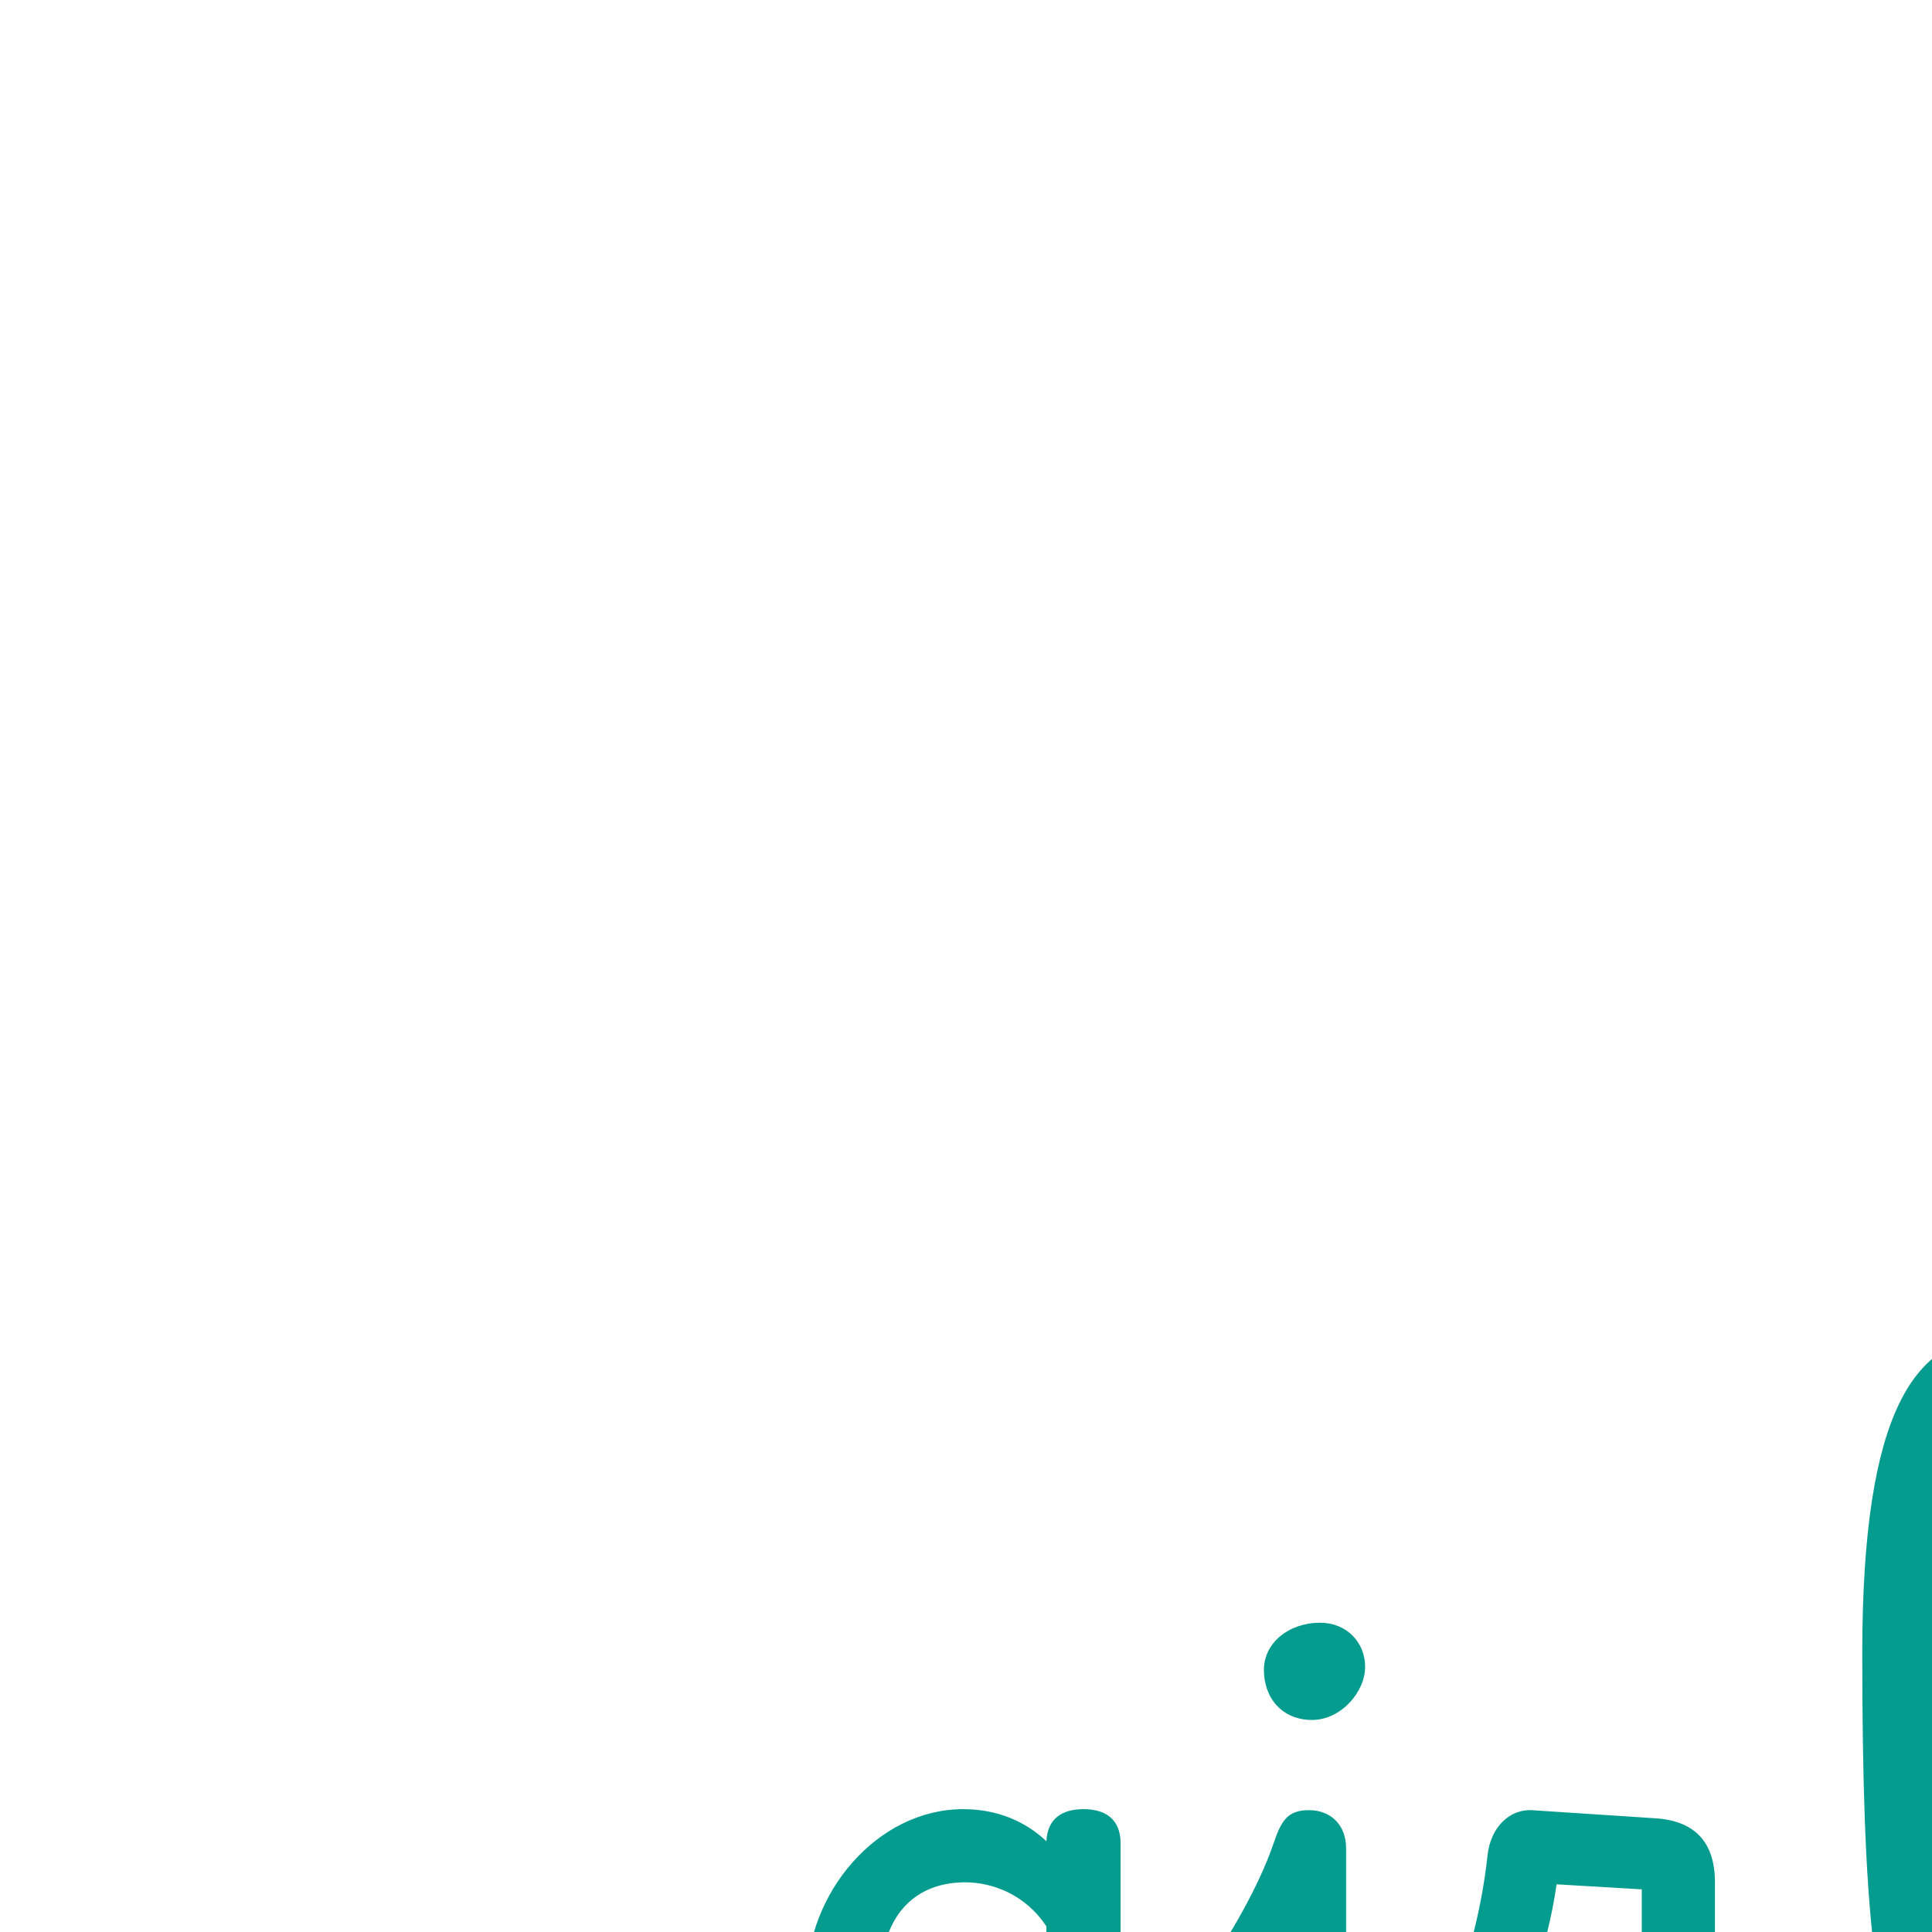
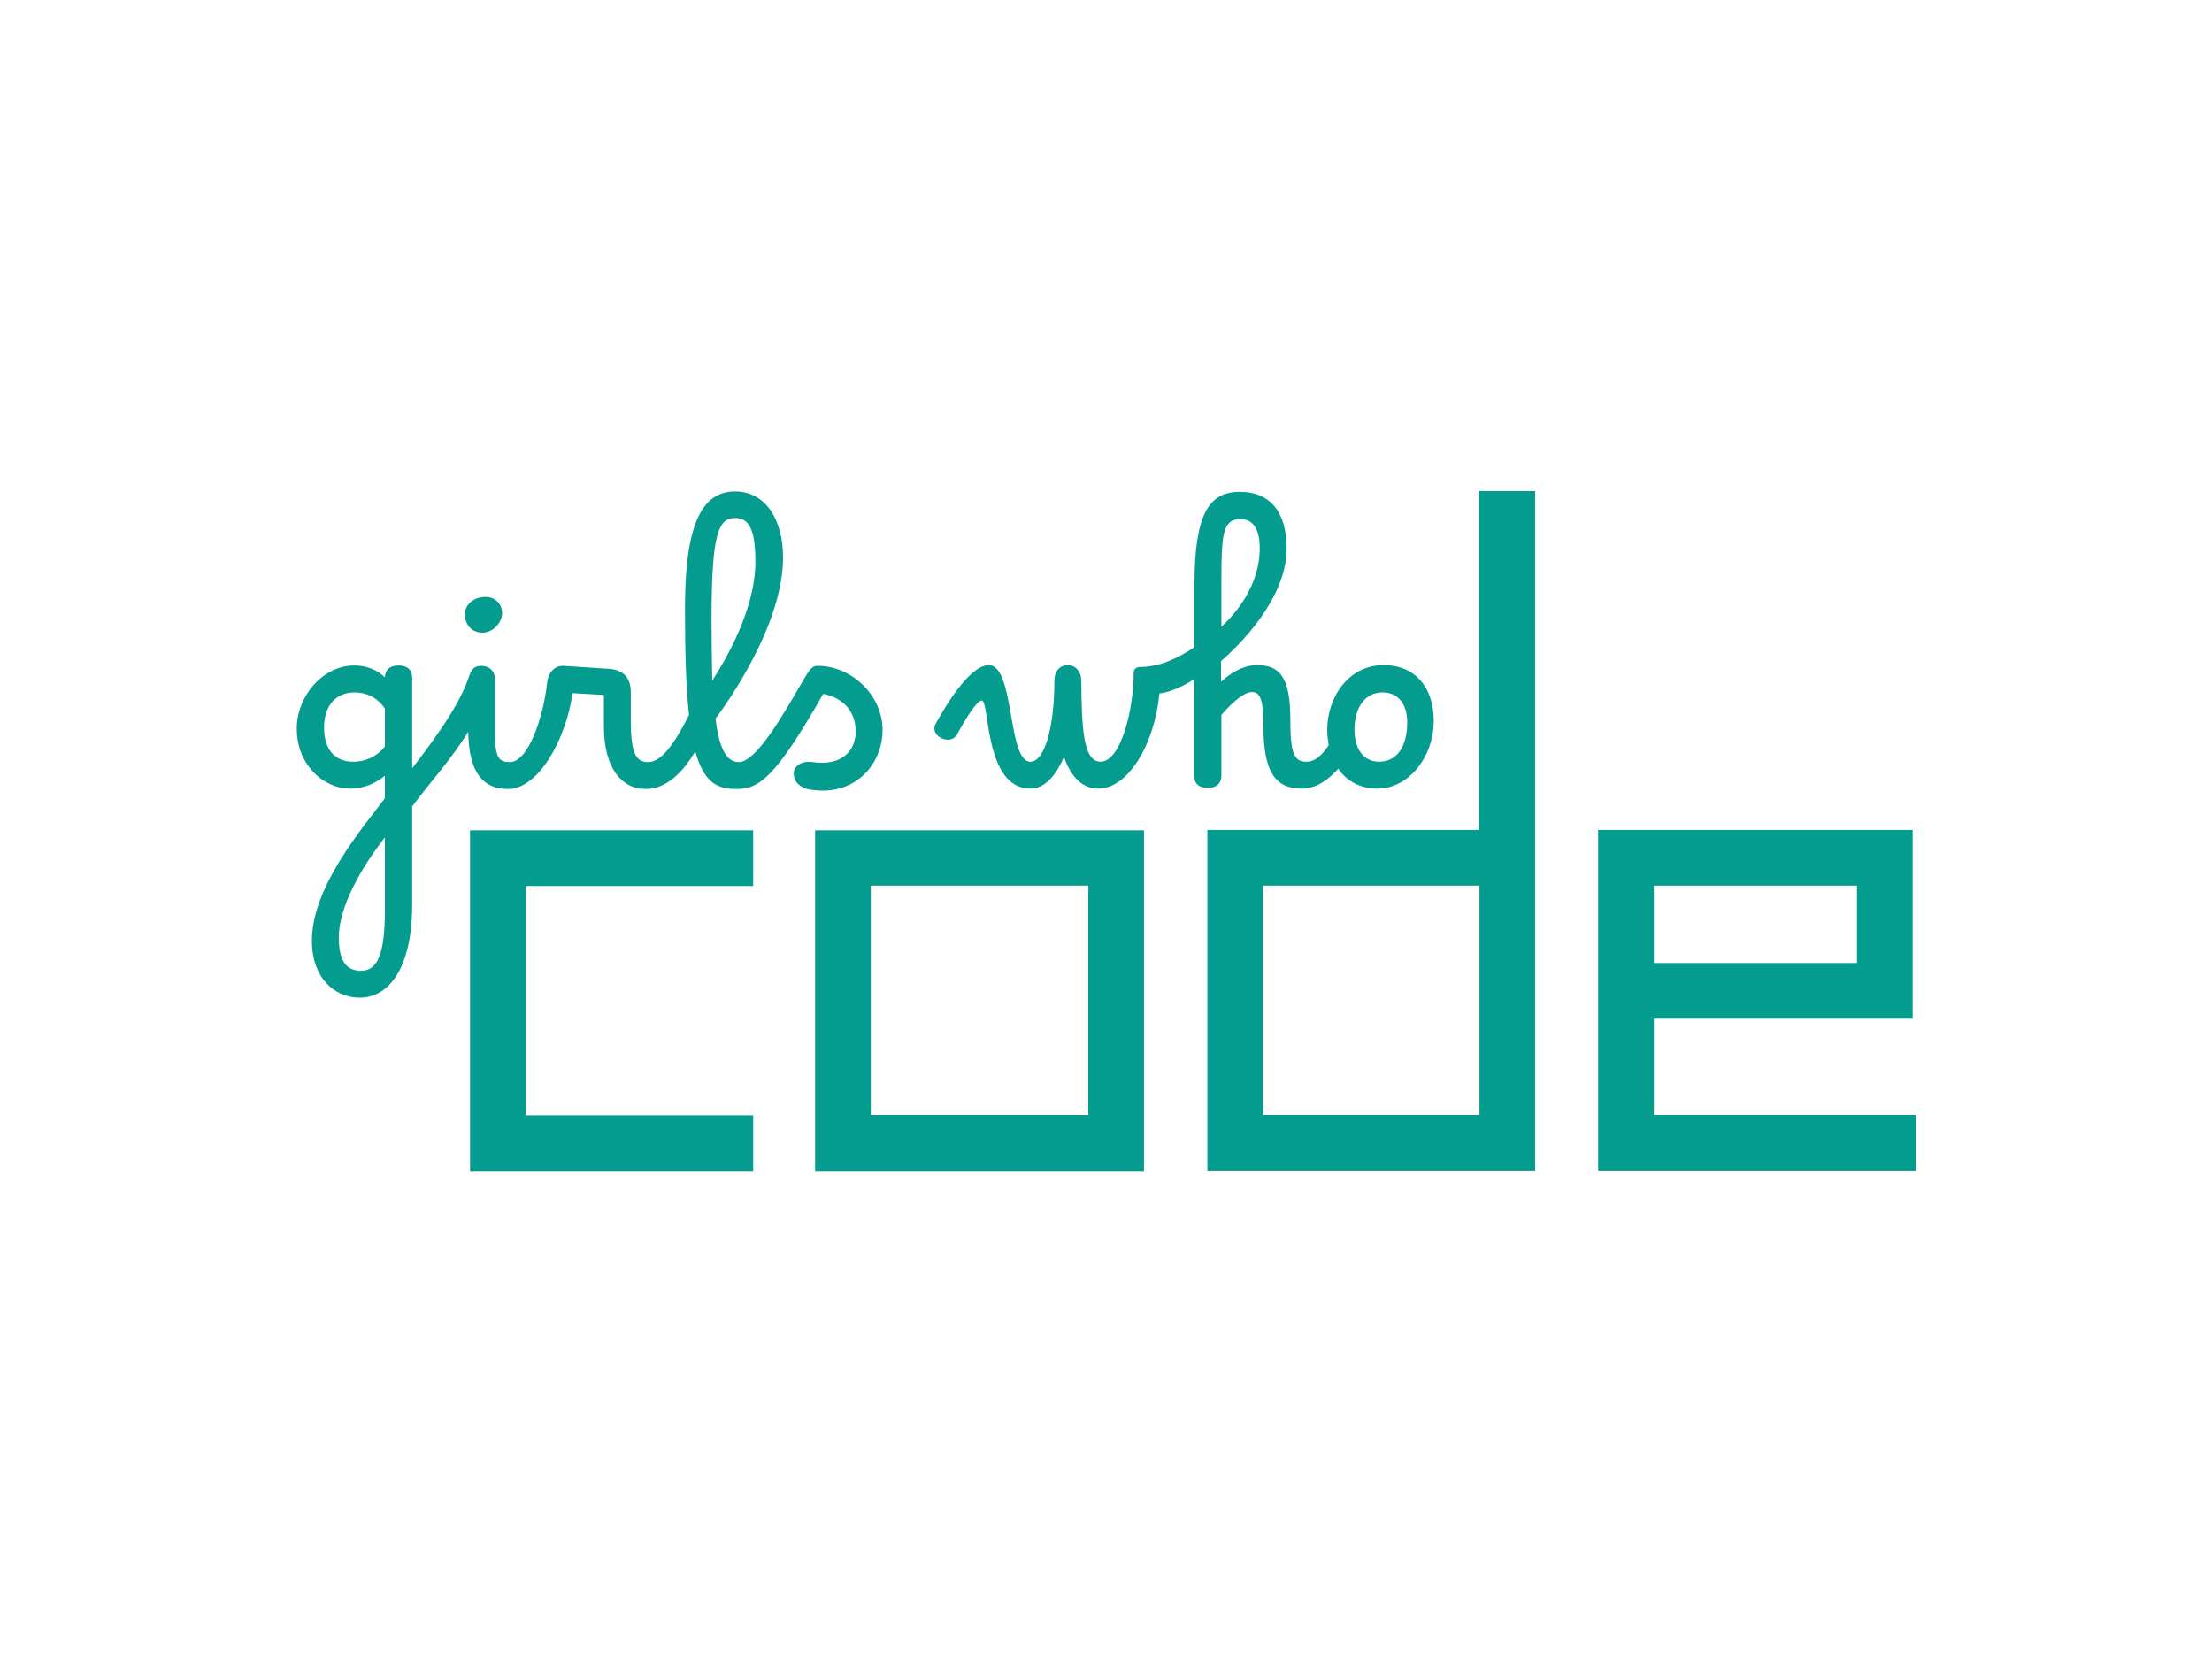
- <svg xmlns="http://www.w3.org/2000/svg" version="1.0" id="katman_1" x="0px" y="0px" viewBox="0 0 192.756 192.756" style="enable-background:new 0 0 192.756 192.756;" xml:space="preserve" width="2500" height="2500">
+ <svg xmlns="http://www.w3.org/2000/svg" version="1.0" id="katman_1" x="0px" y="0px" viewBox="0 0 600 450" style="enable-background:new 0 0 600 450;" xml:space="preserve">
  <style type="text/css">
	.st0{fill-rule:evenodd;clip-rule:evenodd;fill:#059C90;}
</style>
  <g id="Symbols">
    <g id="Nav_x2F_Inactive">
      <g id="Header">
        <g id="Nav">
          <g id="Group" transform="translate(0, 0)">
            <path id="Fill-1" class="st0" d="M342.6,302.4h58.7v-62.2h-58.7V302.4z M401.1,225.1h-73.6v92.4h88.9V133.2h-15.3V225.1z        M127.5,317.6h76.8v-15.1h-61.7v-62.2h61.7v-15.1h-76.8V317.6z M236.2,302.4h59v-62.2h-59V302.4z M221.1,317.6h89.2v-92.4       h-89.2V317.6z M448.6,261.2h55.1v-21h-55.1V261.2z M448.6,302.4v-26.1h70.2v-51.2h-85.3v92.4h86.2v-15.1H448.6L448.6,302.4z" />
            <path id="Fill-2" class="st0" d="M367.4,197.9c0,5.9,3,8.7,6.6,8.7c4.9,0,7.7-4,7.7-10.8c0-4.6-2.3-8-6.7-8       C370.5,187.8,367.4,191.6,367.4,197.9z M331.3,170c3.5-3.2,10.4-10.9,10.4-21.3c0-4.6-1.4-7.9-5.3-7.9c-4.7,0-5.1,4.1-5.1,16.6       V170z M298.5,206.6c5.5,0,9-14,9-24.1c0-1.2,0.9-1.6,1.9-1.6c4.8,0,9.8-2.1,14.6-5.4v-16.9c0-19.3,4-25.2,12.3-25.2       c8.1,0,12.7,5.3,12.7,15.4c0,13.6-12.9,26.3-17.8,30.5v5.6c2.2-2,5.7-4.5,9.8-4.5c6.2,0,9,3.4,9,14.7c0,9.3,1,11.5,4.4,11.5       c2.4,0,4.4-2,6-4.5c-0.2-1.3-0.4-2.7-0.4-4.1c0-8.9,5.8-17.6,15.3-17.6c8.6,0,13.6,6.1,13.6,15.1c0,9.7-6.7,18.4-15.3,18.4       c-4.6,0-8.3-2-10.6-5.4c-2.5,2.8-5.8,5.4-9.9,5.4c-7.3,0-10.4-4.7-10.4-17c0-7.2-0.9-9.2-3.1-9.2c-2.5,0-6.1,3.7-8.3,6.2v16.4       c0,2.4-1.5,3.4-3.7,3.4c-2.2,0-3.7-1-3.7-3.4v-26.1c-2.7,1.8-6.3,3.5-9.4,3.9c-1.4,14.1-8.6,25.8-16.6,25.8       c-5.2,0-7.9-4.6-9.3-8.6c-1.7,4-4.7,8.6-9.1,8.6c-12.6,0-11-23.9-13.2-23.9c-1.8,0-6.7,9.2-6.7,9.2c-0.8,1.5-2.7,1.8-4.3,1       c-1.4-0.7-2.2-2-1.7-3.5c0,0,8.4-16.3,14.6-16.3c7.1,0,5,26.2,11.3,26.2c3.8,0,6.5-9.2,6.5-22c0-2.4,1.4-4.2,3.6-4.2       s3.7,1.8,3.7,4.2C293.4,197.3,293.8,206.6,298.5,206.6z M193.2,184.6c3.8-5.9,11.7-19.4,11.7-32.3c0-8.8-1.8-11.8-5.5-11.8       c-4.4,0-6.4,3.8-6.4,27.3C193,174.1,193.1,179.7,193.2,184.6z M136.2,166.3c0,2.5-2.4,5.3-5.3,5.3c-3,0-4.8-2.2-4.8-5       c0-2.7,2.5-4.7,5.6-4.7C134.4,161.9,136.2,163.9,136.2,166.3z M97.9,263.3c4.3,0,6.5-4,6.5-16.5v-19.7       c-4.2,5.4-12.4,17.2-12.5,27.1C91.9,260.6,93.9,263.3,97.9,263.3z M95.8,206.6c3.4,0,6.4-1.4,8.6-4.1v-10.3       c-2.1-3.2-5.4-4.4-8.1-4.4c-5.4,0-8.4,3.8-8.4,9.5C87.9,203.4,90.9,206.6,95.8,206.6z M104.4,183.7c0.1-2.2,1.5-3.2,3.7-3.2       c2.2,0,3.7,1,3.7,3.4v24.5c4.5-5.9,12.3-16,15.2-24.3c0.8-2.4,1.4-3.5,3.6-3.5c2.2,0,3.7,1.5,3.7,3.8v15.3c0,6.2,1.4,7,4,7       c5,0,9.1-12.2,10.1-21.5c0.3-3,2.3-4.7,4.4-4.6l12.2,0.8c3.9,0.2,6.1,2.2,6.1,6.4v7.6c0,8.9,1.4,11.3,4.7,11.3       c3.4,0,6.9-4.4,11.1-12.8c-0.8-7-1.1-16.4-1.1-29c0-24.2,5.3-31.6,13.6-31.6c8.3,0,13,7.7,13,17.9c0,18.3-15.3,39.7-18.3,43.7       c0.9,7.7,2.8,11.8,6.3,11.8c4.8,0,12.2-13.2,16.9-21.2c2.5-4.4,3.1-4.9,4.5-4.9c9.1,0,17.6,7.9,17.6,17.4       c0,9.5-7.8,18.3-19.9,16.1c-2.3-0.4-4.2-1.9-4.2-4.3c0.1-2.2,2.2-3.5,5.1-3.1c8.4,1.2,11.7-3.5,11.7-8.3       c0-5.4-3.3-9.1-8.8-10.2c-12.8,22.4-17.2,25.8-23.5,25.8c-5.2,0-8.8-1.6-11.2-10.2c-3.4,5.7-7.8,10.2-13.5,10.2       c-6.7,0-11.3-6-11.3-17v-8.5l-8.5-0.5c-1.8,12.7-9.3,26-17.5,26c-6.5,0-10.6-4-10.8-15.5c-4.4,7.2-10,13.3-15.2,20.2v26.8       c0,17-6.3,25.1-14.2,25.1c-6.9,0-13-5.4-13-15.4c0-14.7,13.6-30.4,19.8-38.7v-6.1c-2.3,1.9-5.5,3.5-9.4,3.5       c-7.4,0-14.5-6.6-14.5-16.3c0-8.7,7-17.1,15.6-17.1C99.6,180.5,102.4,181.8,104.4,183.7L104.4,183.7z" />
          </g>
        </g>
      </g>
    </g>
  </g>
</svg>
